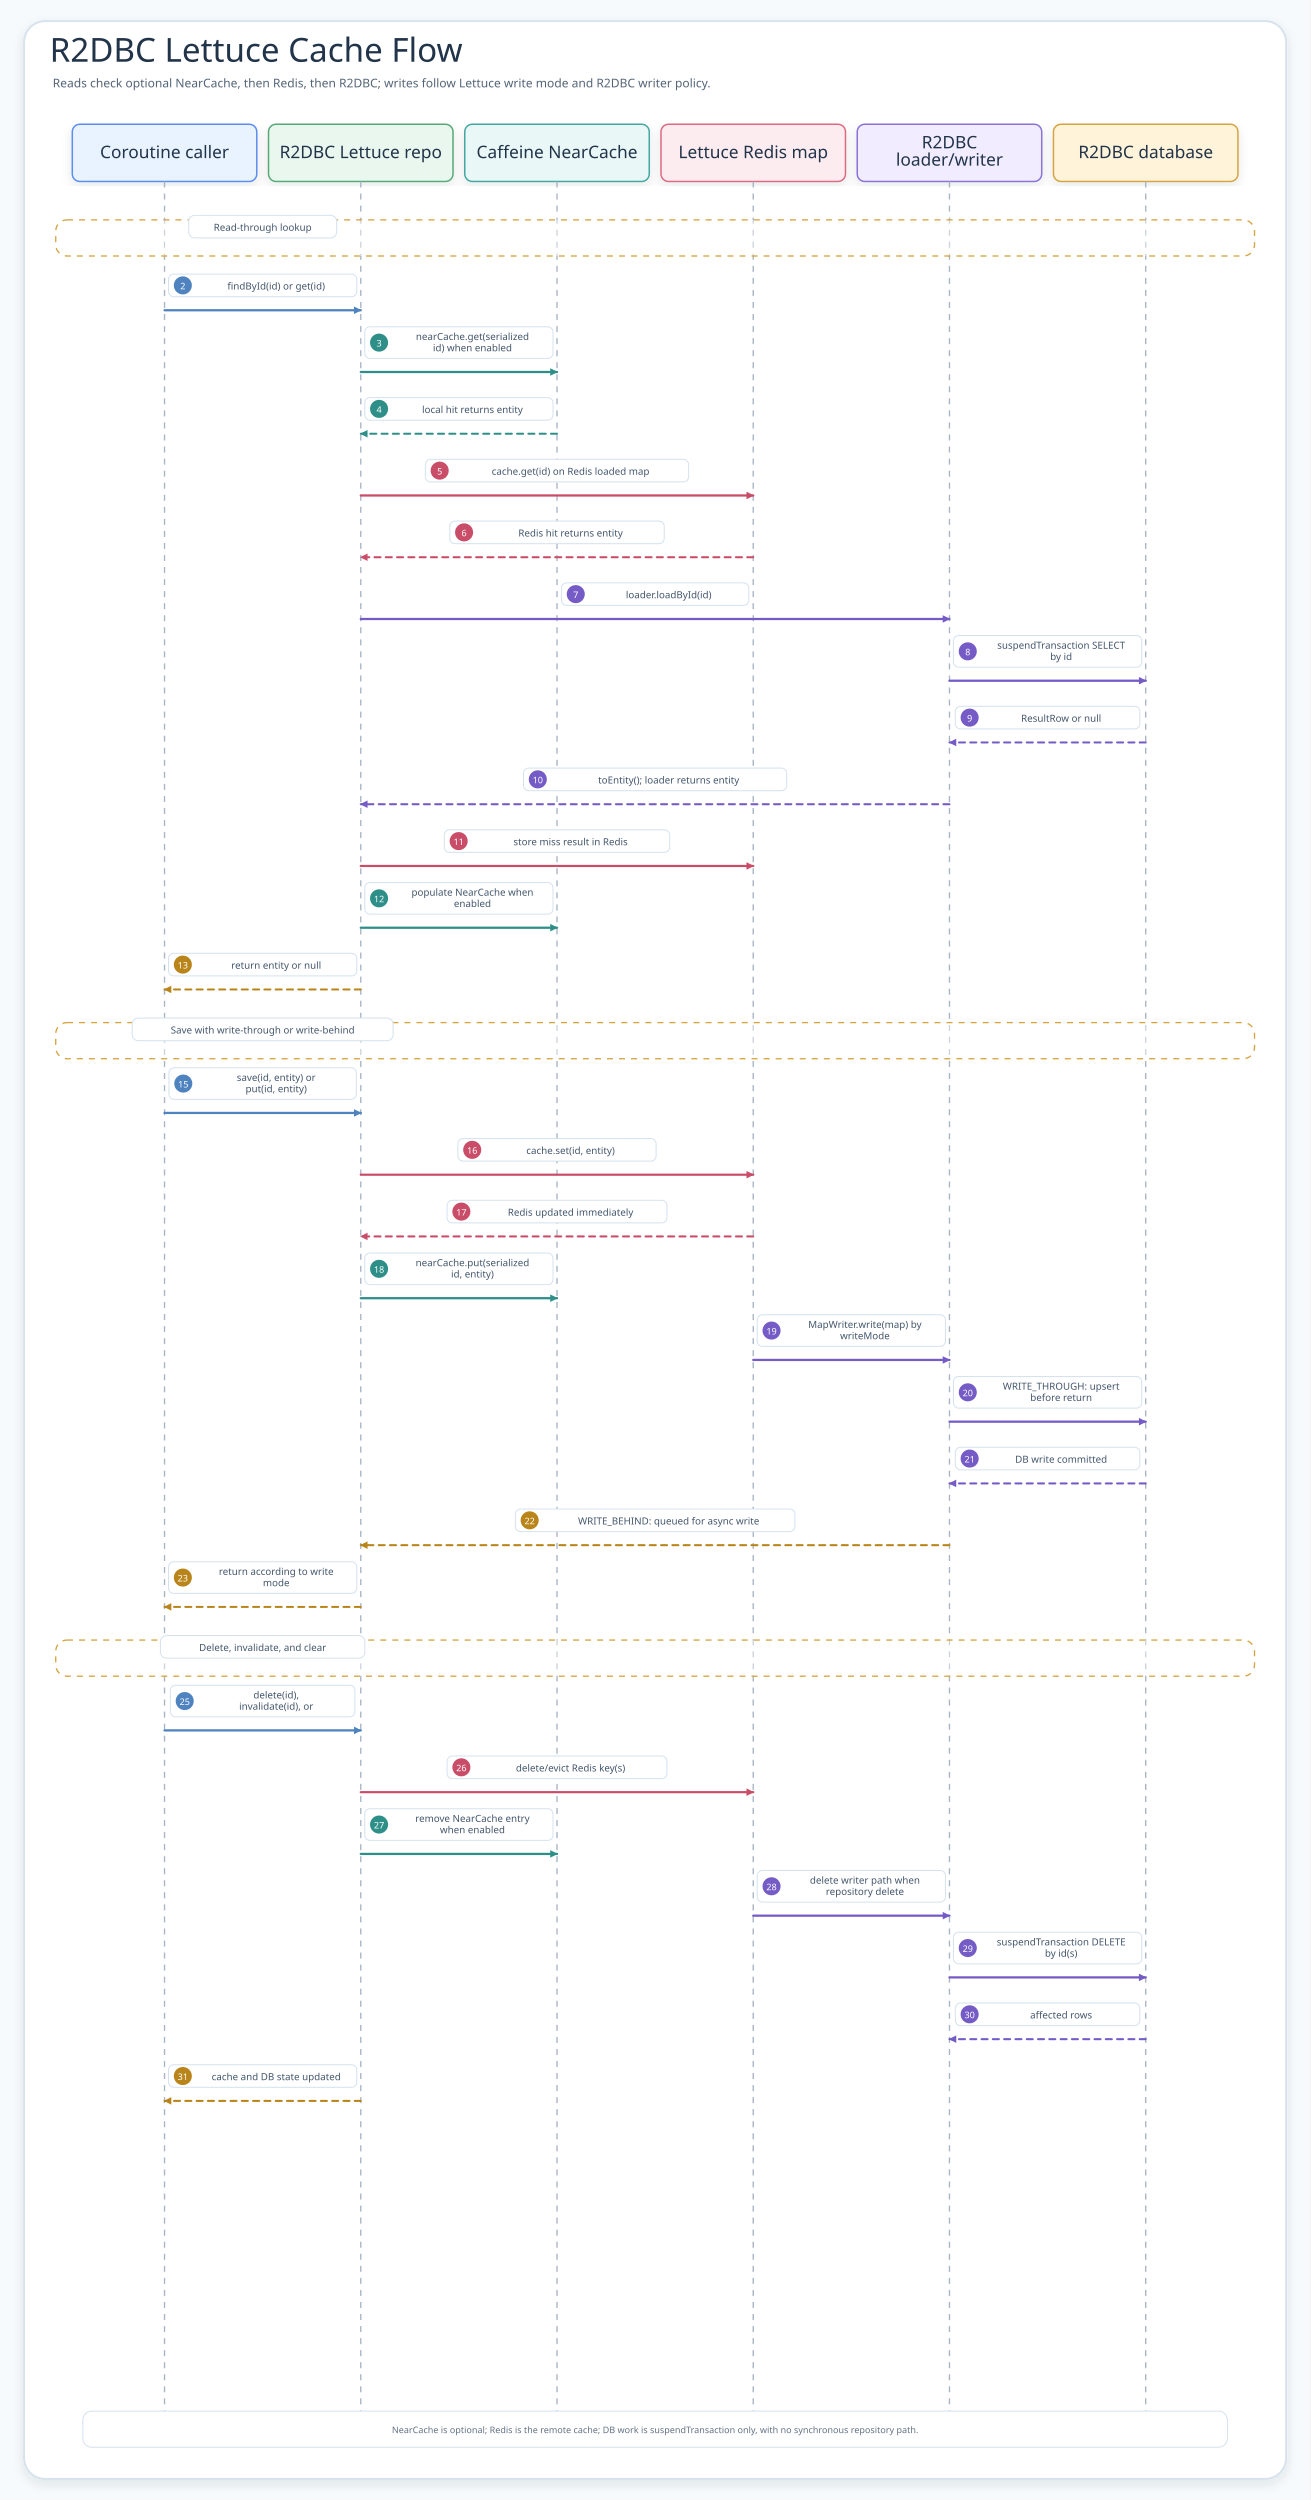
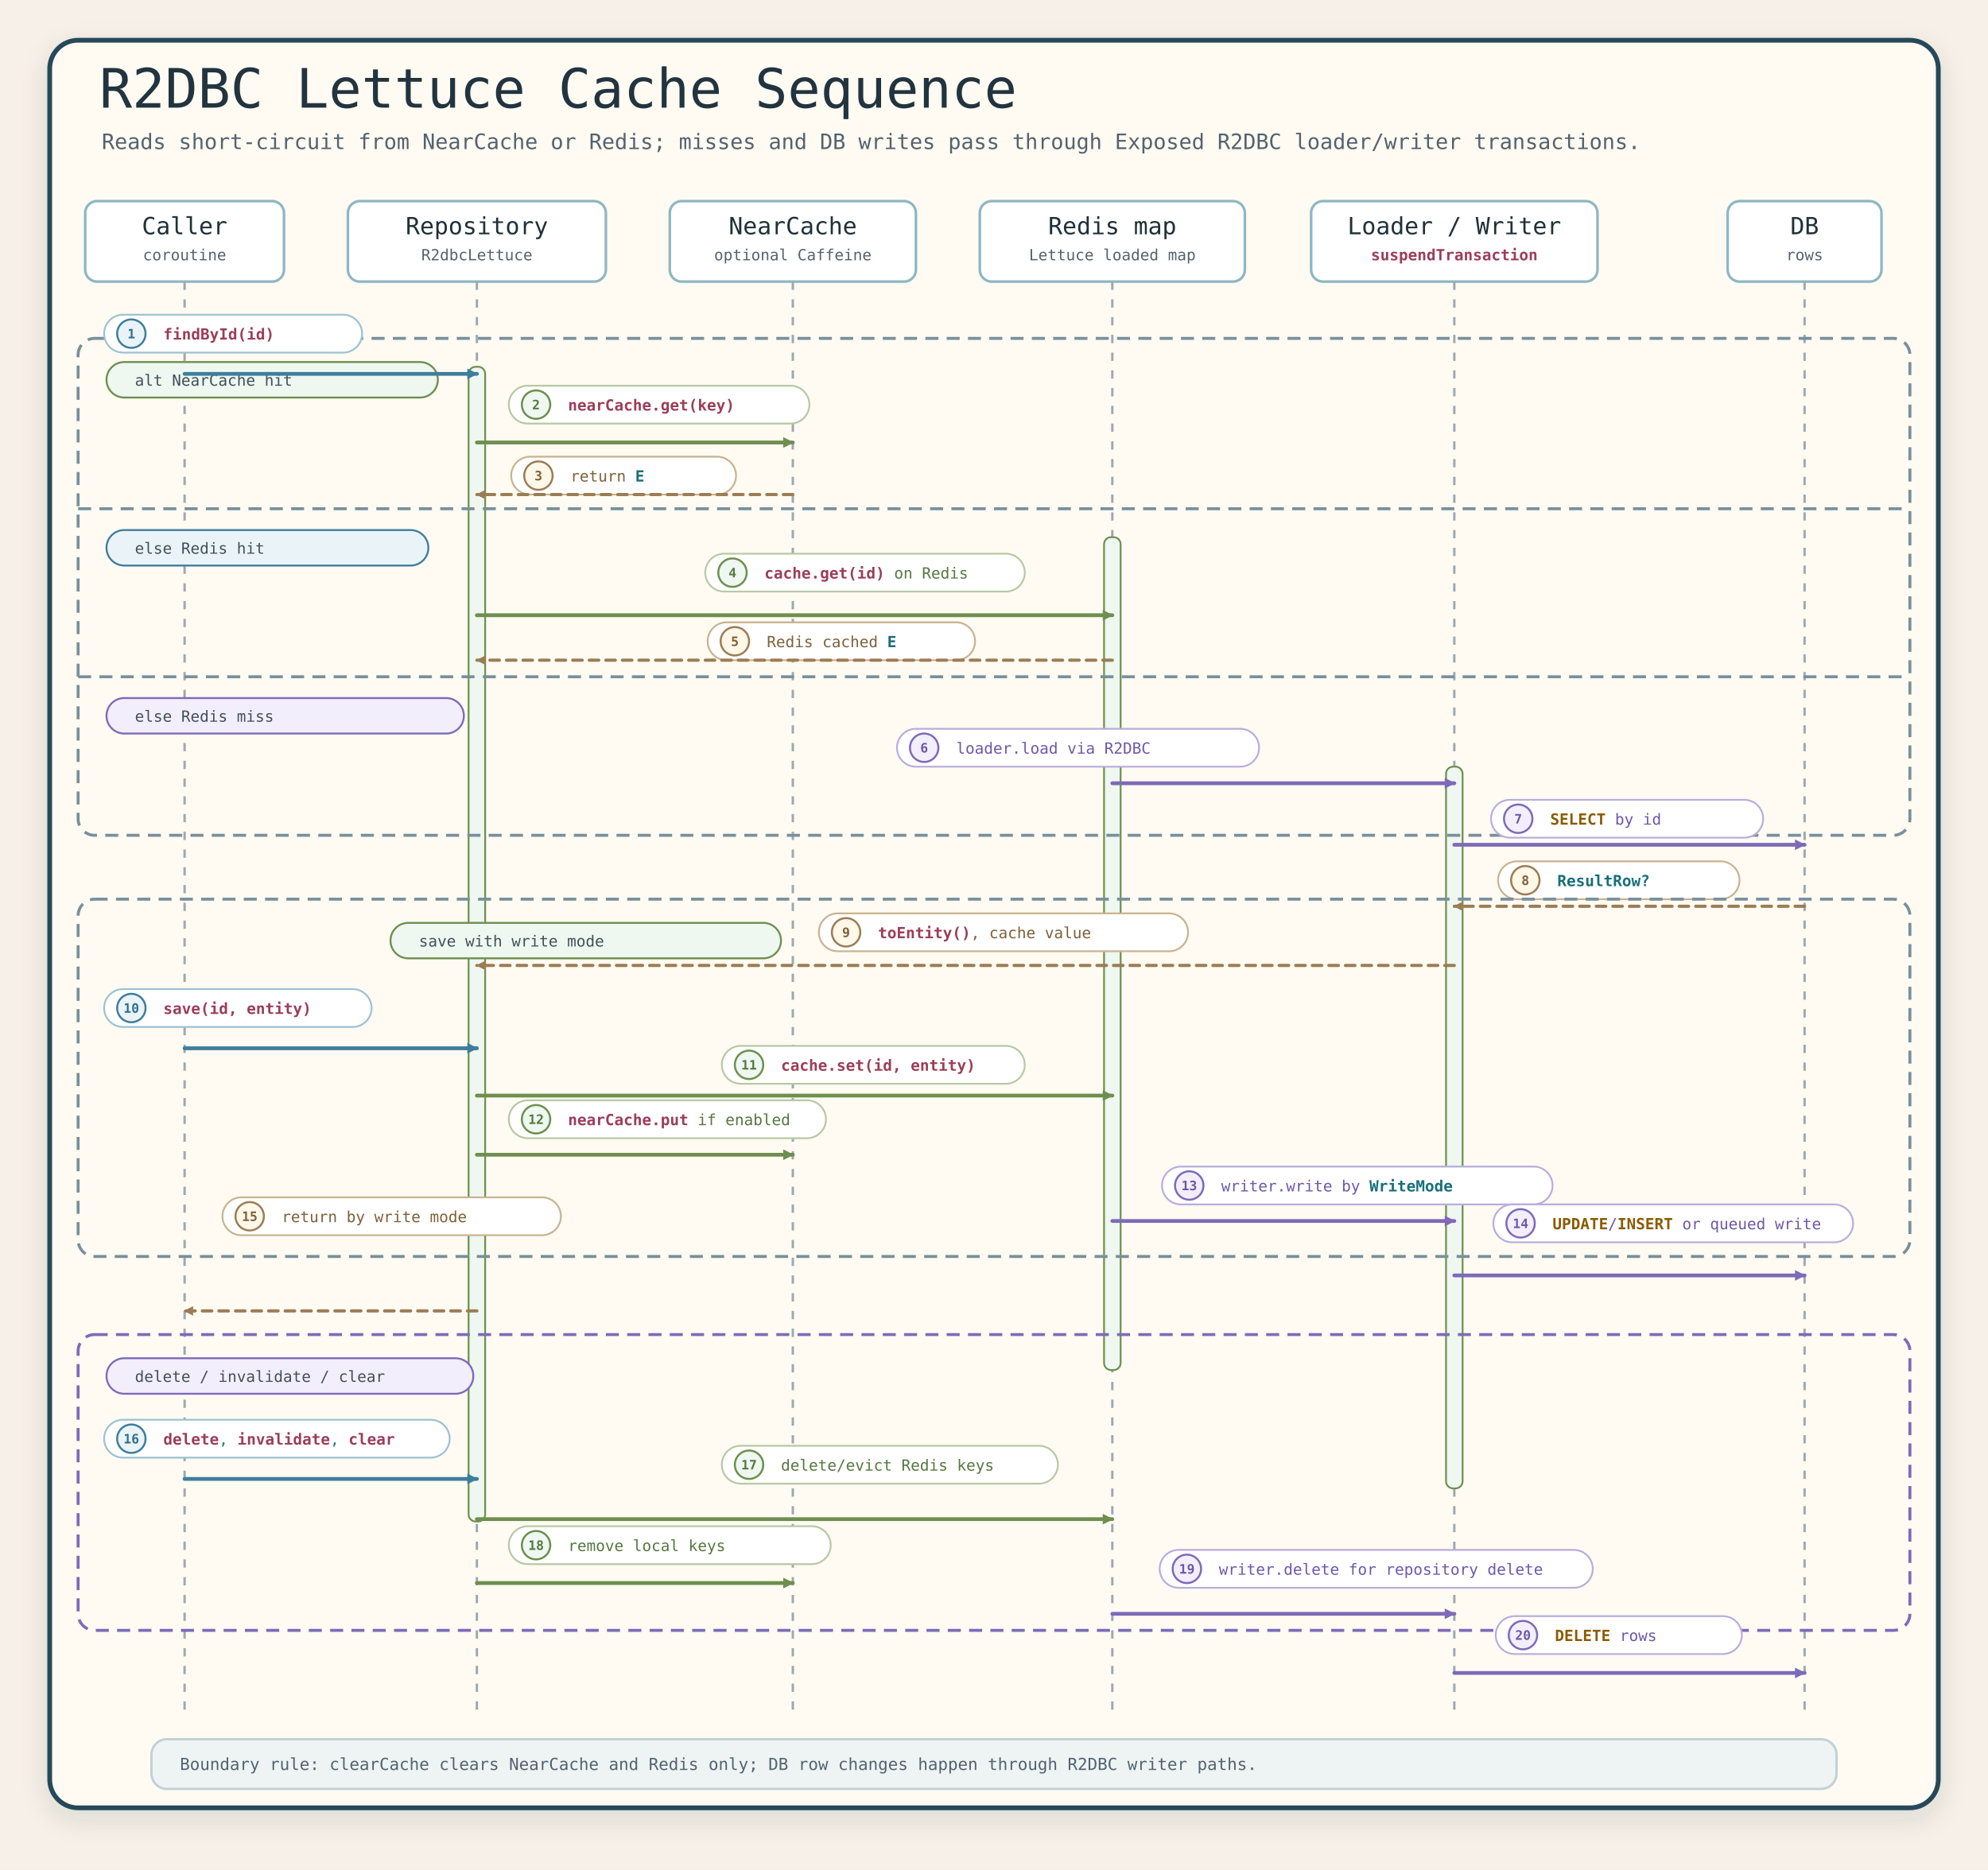
- <svg xmlns="http://www.w3.org/2000/svg" width="1740" height="3320" viewBox="0 0 1740 3320" role="img" aria-labelledby="title desc">
+ <svg xmlns="http://www.w3.org/2000/svg" width="1680" height="1580" viewBox="0 0 1680 1580" role="img" aria-labelledby="title desc">
  <defs>
-     <marker id="seqArrow-call" viewBox="0 0 10 10" markerWidth="10" markerHeight="10" refX="9" refY="5" orient="auto" markerUnits="userSpaceOnUse">
-       <path d="M 0 0 L 10 5 L 0 10 Z" fill="#4F83BF" />
-     </marker>
-     <marker id="seqArrow-scoped" viewBox="0 0 10 10" markerWidth="10" markerHeight="10" refX="9" refY="5" orient="auto" markerUnits="userSpaceOnUse">
-       <path d="M 0 0 L 10 5 L 0 10 Z" fill="#755BC6" />
-     </marker>
-     <marker id="seqArrow-thread" viewBox="0 0 10 10" markerWidth="10" markerHeight="10" refX="9" refY="5" orient="auto" markerUnits="userSpaceOnUse">
-       <path d="M 0 0 L 10 5 L 0 10 Z" fill="#2E8F89" />
-     </marker>
-     <marker id="seqArrow-restore" viewBox="0 0 10 10" markerWidth="10" markerHeight="10" refX="9" refY="5" orient="auto" markerUnits="userSpaceOnUse">
-       <path d="M 0 0 L 10 5 L 0 10 Z" fill="#3E9868" />
-     </marker>
-     <marker id="seqArrow-fallback" viewBox="0 0 10 10" markerWidth="10" markerHeight="10" refX="9" refY="5" orient="auto" markerUnits="userSpaceOnUse">
-       <path d="M 0 0 L 10 5 L 0 10 Z" fill="#B9851B" />
-     </marker>
-     <marker id="seqArrow-audit" viewBox="0 0 10 10" markerWidth="10" markerHeight="10" refX="9" refY="5" orient="auto" markerUnits="userSpaceOnUse">
-       <path d="M 0 0 L 10 5 L 0 10 Z" fill="#C94D68" />
-     </marker>
-     <marker id="seqArrow-neutral" viewBox="0 0 10 10" markerWidth="10" markerHeight="10" refX="9" refY="5" orient="auto" markerUnits="userSpaceOnUse">
-       <path d="M 0 0 L 10 5 L 0 10 Z" fill="#758297" />
-     </marker>
-     <filter id="shadow" x="-8%" y="-8%" width="116%" height="116%">
-       <feDropShadow dx="0" dy="6" stdDeviation="7" flood-color="#203040" flood-opacity="0.10" />
+     <marker id="arrowCall" viewBox="0 0 10 10" refX="9" refY="5" markerWidth="9" markerHeight="9" orient="auto" markerUnits="userSpaceOnUse">
+       <path d="M 0 0 L 10 5 L 0 10 Z" fill="#3f7d9c" stroke-dasharray="none" />
+     </marker>
+     <marker id="arrowCache" viewBox="0 0 10 10" refX="9" refY="5" markerWidth="9" markerHeight="9" orient="auto" markerUnits="userSpaceOnUse">
+       <path d="M 0 0 L 10 5 L 0 10 Z" fill="#6e8f4f" stroke-dasharray="none" />
+     </marker>
+     <marker id="arrowDb" viewBox="0 0 10 10" refX="9" refY="5" markerWidth="9" markerHeight="9" orient="auto" markerUnits="userSpaceOnUse">
+       <path d="M 0 0 L 10 5 L 0 10 Z" fill="#7e6ab8" stroke-dasharray="none" />
+     </marker>
+     <marker id="arrowReturn" viewBox="0 0 10 10" refX="9" refY="5" markerWidth="8" markerHeight="8" orient="auto" markerUnits="userSpaceOnUse">
+       <path d="M 0 0 L 10 5 L 0 10 Z" fill="#9b7d54" stroke-dasharray="none" />
+     </marker>
+     <filter id="shadow" x="-10%" y="-10%" width="120%" height="130%">
+       <feDropShadow dx="0" dy="8" stdDeviation="11" flood-color="#20303a" flood-opacity="0.12" />
    </filter>
    <style>
-       .canvas{fill:#F7FAFC}.frame{fill:#FFFFFF;stroke:#D7E2EC;stroke-width:2.6;filter:url(#shadow)}
-       .title{font-family:"Architects Daughter";font-size:44px;fill:#22344A;font-weight:400}.subtitle{font-family:"Comic Mono";font-size:16px;fill:#536476;font-weight:400}
-       .card{filter:url(#shadow);stroke-width:2}.cardTitle{font-family:"Architects Daughter";font-size:23px;fill:#22344A;font-weight:400}
-       .detail{font-family:"Comic Mono";font-size:13px;fill:#42556B;font-weight:400}.small{font-family:"Comic Mono";font-size:12px;fill:#627184;font-weight:400}
-       .seq{fill:none;stroke-width:3;stroke-linecap:round}.seqReturn{fill:none;stroke-width:2.7;stroke-linecap:round;stroke-dasharray:8 7}
-       .lifeline{stroke:#A7B4C3;stroke-width:1.8;stroke-dasharray:8 8}.labelPill{fill:#FFFFFF;stroke:#D6E3EF;stroke-width:1.4}
-       .branchBox{fill:#FFFFFF;fill-opacity:.42;stroke:#D6A441;stroke-width:1.8;stroke-dasharray:8 8}.note{fill:#FFFFFF;stroke:#D6E3EF;stroke-width:1.4}
+       .canvas { fill: #f6f0e8; }
+       .frame { fill: #fffaf2; stroke: #28485a; stroke-width: 4; }
+       .title { font-family: "Architects Daughter", "Comic Mono", monospace; font-size: 46px; fill: #21343f; }
+       .subtitle, .role, .msg, .note, .footer { font-family: "Comic Mono", monospace; fill: #52636f; }
+       .subtitle { font-size: 18px; }
+       .participantText { font-family: "Architects Daughter", "Comic Mono", monospace; font-size: 20px; fill: #1f3138; }
+       .role { font-size: 13px; }
+       .msg { font-size: 13px; }
+       .note { font-size: 13px; fill: #40515b; }
+       .footer { font-size: 14px; }
+       .participant { fill: #ffffff; stroke: #8db7c2; stroke-width: 2.2; }
+       .lifeline { stroke: #9aaab1; stroke-width: 2; stroke-dasharray: 7 8; }
+       .activation { fill: #eef7f0; stroke: #6e8f4f; stroke-width: 1.5; }
+       .call { fill: none; stroke: #3f7d9c; stroke-width: 3.2; stroke-linecap: round; marker-end: url(#arrowCall); }
+       .cache { fill: none; stroke: #6e8f4f; stroke-width: 3.2; stroke-linecap: round; marker-end: url(#arrowCache); }
+       .db { fill: none; stroke: #7e6ab8; stroke-width: 3.2; stroke-linecap: round; marker-end: url(#arrowDb); }
+       .return { fill: none; stroke: #9b7d54; stroke-width: 2.7; stroke-linecap: round; stroke-dasharray: 8 6; marker-end: url(#arrowReturn); }
+       .alt { fill: none; stroke: #78909c; stroke-width: 2.5; stroke-dasharray: 11 7; }
+       .opt { fill: none; stroke: #7e6ab8; stroke-width: 2.5; stroke-dasharray: 11 7; }
+       .branchDivider { stroke: #78909c; stroke-width: 2.5; stroke-dasharray: 11 7; }
+       .branchHit { fill: #eef7f0; stroke: #6e8f4f; stroke-width: 1.6; }
+       .branchMiss { fill: #eaf4f8; stroke: #3f7d9c; stroke-width: 1.6; }
+       .branchDb { fill: #f3eefb; stroke: #7e6ab8; stroke-width: 1.6; }
+       .label { fill: #ffffff; stroke: #cbd9e7; stroke-width: 1.5; }
+       .callLabel { stroke: #9cc2d1; }
+       .cacheLabel { stroke: #b6c9a4; }
+       .dbLabel { stroke: #b9addd; }
+       .returnLabel { stroke: #c8b38f; }
+       .badge { stroke-width: 1.7; }
+       .callBadge { fill: #eaf4f8; stroke: #3f7d9c; }
+       .cacheBadge { fill: #eef7f0; stroke: #6e8f4f; }
+       .dbBadge { fill: #f3eefb; stroke: #7e6ab8; }
+       .returnBadge { fill: #fff7e8; stroke: #9b7d54; }
+       .badgeText { font-family: "Comic Mono", monospace; font-size: 11px; font-weight: 700; }
+       .callText { fill: #2f6f8e; }
+       .cacheText { fill: #55783f; }
+       .dbText { fill: #6d58a8; }
+       .returnText { fill: #7f6038; }
+       .code { fill: #9b3d5a; font-weight: 700; }
+       .type { fill: #176f7a; font-weight: 700; }
+       .keyword { fill: #8a5b00; font-weight: 700; }
    </style>
  </defs>
-   <rect class="canvas" width="1740" height="3320" />
-   <rect class="frame" x="32" y="28" width="1676" height="3264" rx="28" />
-   <text class="title" x="66" y="82">R2DBC Lettuce Cache Flow</text>
-   <text class="subtitle" x="70" y="116">Reads check optional NearCache, then Redis, then R2DBC; writes follow Lettuce write mode and R2DBC writer policy.</text>
-   <g id="participant-caller">
-     <rect class="card" x="96" y="165" width="245" height="76" rx="10" fill="#E8F3FF" stroke="#5B8DEF" />
-     <text class="cardTitle" x="218.5" y="210" text-anchor="middle">Coroutine caller</text>
-     <line class="lifeline" x1="218.5" y1="241" x2="218.5" y2="3226" />
+   <rect class="canvas" width="1680" height="1580" />
+   <rect class="frame" x="42" y="34" width="1596" height="1494" rx="24" filter="url(#shadow)" />
+   <text class="title" x="84" y="91">R2DBC Lettuce Cache Sequence</text>
+   <text class="subtitle" x="86" y="126">Reads short-circuit from NearCache or Redis; misses and DB writes pass through Exposed R2DBC loader/writer transactions.</text>
+   <g id="participants">
+     <rect class="participant" x="72" y="170" width="168" height="68" rx="10" />
+     <text class="participantText" x="156" y="198" text-anchor="middle">Caller</text>
+     <text class="role" x="156" y="220" text-anchor="middle">coroutine</text>
+     <rect class="participant" x="294" y="170" width="218" height="68" rx="10" />
+     <text class="participantText" x="403" y="198" text-anchor="middle">Repository</text>
+     <text class="role" x="403" y="220" text-anchor="middle">R2dbcLettuce</text>
+     <rect class="participant" x="566" y="170" width="208" height="68" rx="10" />
+     <text class="participantText" x="670" y="198" text-anchor="middle">NearCache</text>
+     <text class="role" x="670" y="220" text-anchor="middle">optional Caffeine</text>
+     <rect class="participant" x="828" y="170" width="224" height="68" rx="10" />
+     <text class="participantText" x="940" y="198" text-anchor="middle">Redis map</text>
+     <text class="role" x="940" y="220" text-anchor="middle">Lettuce loaded map</text>
+     <rect class="participant" x="1108" y="170" width="242" height="68" rx="10" />
+     <text class="participantText" x="1229" y="198" text-anchor="middle">Loader / Writer</text>
+     <text class="role code" x="1229" y="220" text-anchor="middle">suspendTransaction</text>
+     <rect class="participant" x="1460" y="170" width="130" height="68" rx="10" />
+     <text class="participantText" x="1525" y="198" text-anchor="middle">DB</text>
+     <text class="role" x="1525" y="220" text-anchor="middle">rows</text>
  </g>
-   <g id="participant-repo">
-     <rect class="card" x="356.6" y="165" width="245" height="76" rx="10" fill="#EAF7EF" stroke="#58A978" />
-     <text class="cardTitle" x="479.1" y="210" text-anchor="middle">R2DBC Lettuce repo</text>
-     <line class="lifeline" x1="479.1" y1="241" x2="479.1" y2="3226" />
-   </g>
-   <g id="participant-near">
-     <rect class="card" x="617.2" y="165" width="245" height="76" rx="10" fill="#E9F7F6" stroke="#45A7A1" />
-     <text class="cardTitle" x="739.7" y="210" text-anchor="middle">Caffeine NearCache</text>
-     <line class="lifeline" x1="739.7" y1="241" x2="739.7" y2="3226" />
-   </g>
-   <g id="participant-redis">
-     <rect class="card" x="877.8" y="165" width="245" height="76" rx="10" fill="#FDECEF" stroke="#DC6B82" />
-     <text class="cardTitle" x="1000.3" y="210" text-anchor="middle">Lettuce Redis map</text>
-     <line class="lifeline" x1="1000.3" y1="241" x2="1000.3" y2="3226" />
-   </g>
-   <g id="participant-tx">
-     <rect class="card" x="1138.4" y="165" width="245" height="76" rx="10" fill="#F1ECFF" stroke="#8A72D6" />
-     <text class="cardTitle" x="1260.9" y="197" text-anchor="middle">R2DBC</text>
-     <text class="cardTitle" x="1260.9" y="220" text-anchor="middle">loader/writer</text>
-     <line class="lifeline" x1="1260.9" y1="241" x2="1260.9" y2="3226" />
-   </g>
-   <g id="participant-db">
-     <rect class="card" x="1399" y="165" width="245" height="76" rx="10" fill="#FFF3D9" stroke="#D6A441" />
-     <text class="cardTitle" x="1521.5" y="210" text-anchor="middle">R2DBC database</text>
-     <line class="lifeline" x1="1521.5" y1="241" x2="1521.5" y2="3226" />
-   </g>
-   <g>
-     <rect class="branchBox" x="74" y="292" width="1592" height="48" rx="15" />
-     <rect class="labelPill" x="250.55" y="286" width="196.5" height="30" rx="8" />
-     <text class="detail" x="348.8" y="302" text-anchor="middle" dominant-baseline="middle">Read-through lookup</text>
-   </g>
-   <g id="m2">
-     <rect class="labelPill" x="223.8" y="364" width="250" height="30" rx="7" />
-     <circle cx="242.8" cy="379" r="12" fill="#4F83BF" />
-     <text class="detail" x="242.8" y="380" text-anchor="middle" dominant-baseline="middle" style="fill:#fff;font-size:12px">2</text>
-     <text class="detail" x="366.8" y="380" text-anchor="middle" dominant-baseline="middle">findById(id) or get(id)</text>
-     <path class="seq" d="M218.5 412 L479.1 412" stroke="#4F83BF" marker-end="url(#seqArrow-call)" />
-   </g>
-   <g id="m3">
-     <rect class="labelPill" x="484.4" y="434" width="250" height="42" rx="7" />
-     <circle cx="503.4" cy="455" r="12" fill="#2E8F89" />
-     <text class="detail" x="503.4" y="456" text-anchor="middle" dominant-baseline="middle" style="fill:#fff;font-size:12px">3</text>
-     <text class="detail" x="627.4" y="447" text-anchor="middle" dominant-baseline="middle">nearCache.get(serialized</text>
-     <text class="detail" x="627.4" y="462" text-anchor="middle" dominant-baseline="middle">id) when enabled</text>
-     <path class="seq" d="M479.1 494 L739.7 494" stroke="#2E8F89" marker-end="url(#seqArrow-thread)" />
-   </g>
-   <g id="m4">
-     <rect class="labelPill" x="484.4" y="528" width="250" height="30" rx="7" />
-     <circle cx="503.4" cy="543" r="12" fill="#2E8F89" />
-     <text class="detail" x="503.4" y="544" text-anchor="middle" dominant-baseline="middle" style="fill:#fff;font-size:12px">4</text>
-     <text class="detail" x="627.4" y="544" text-anchor="middle" dominant-baseline="middle">local hit returns entity</text>
-     <path class="seqReturn" d="M739.7 576 L479.1 576" stroke="#2E8F89" marker-end="url(#seqArrow-thread)" />
-   </g>
-   <g id="m5">
-     <rect class="labelPill" x="564.9" y="610" width="349.6" height="30" rx="7" />
-     <circle cx="583.9" cy="625" r="12" fill="#C94D68" />
-     <text class="detail" x="583.9" y="626" text-anchor="middle" dominant-baseline="middle" style="fill:#fff;font-size:12px">5</text>
-     <text class="detail" x="757.7" y="626" text-anchor="middle" dominant-baseline="middle">cache.get(id) on Redis loaded map</text>
-     <path class="seq" d="M479.1 658 L1000.3 658" stroke="#C94D68" marker-end="url(#seqArrow-audit)" />
-   </g>
-   <g id="m6">
-     <rect class="labelPill" x="597.3" y="692" width="284.8" height="30" rx="7" />
-     <circle cx="616.3" cy="707" r="12" fill="#C94D68" />
-     <text class="detail" x="616.3" y="708" text-anchor="middle" dominant-baseline="middle" style="fill:#fff;font-size:12px">6</text>
-     <text class="detail" x="757.7" y="708" text-anchor="middle" dominant-baseline="middle">Redis hit returns entity</text>
-     <path class="seqReturn" d="M1000.3 740 L479.1 740" stroke="#C94D68" marker-end="url(#seqArrow-audit)" />
-   </g>
-   <g id="m7">
-     <rect class="labelPill" x="745.6" y="774" width="248.8" height="30" rx="7" />
-     <circle cx="764.6" cy="789" r="12" fill="#755BC6" />
-     <text class="detail" x="764.6" y="790" text-anchor="middle" dominant-baseline="middle" style="fill:#fff;font-size:12px">7</text>
-     <text class="detail" x="888" y="790" text-anchor="middle" dominant-baseline="middle">loader.loadById(id)</text>
-     <path class="seq" d="M479.1 822 L1260.9 822" stroke="#755BC6" marker-end="url(#seqArrow-scoped)" />
-   </g>
-   <g id="m8">
-     <rect class="labelPill" x="1266.2" y="844" width="250" height="42" rx="7" />
-     <circle cx="1285.2" cy="865" r="12" fill="#755BC6" />
-     <text class="detail" x="1285.2" y="866" text-anchor="middle" dominant-baseline="middle" style="fill:#fff;font-size:12px">8</text>
-     <text class="detail" x="1409.2" y="857" text-anchor="middle" dominant-baseline="middle">suspendTransaction SELECT</text>
-     <text class="detail" x="1409.2" y="872" text-anchor="middle" dominant-baseline="middle">by id</text>
-     <path class="seq" d="M1260.9 904 L1521.5 904" stroke="#755BC6" marker-end="url(#seqArrow-scoped)" />
-   </g>
-   <g id="m9">
-     <rect class="labelPill" x="1268.7" y="938" width="245" height="30" rx="7" />
-     <circle cx="1287.7" cy="953" r="12" fill="#755BC6" />
-     <text class="detail" x="1287.7" y="954" text-anchor="middle" dominant-baseline="middle" style="fill:#fff;font-size:12px">9</text>
-     <text class="detail" x="1409.2" y="954" text-anchor="middle" dominant-baseline="middle">ResultRow or null</text>
-     <path class="seqReturn" d="M1521.5 986 L1260.9 986" stroke="#755BC6" marker-end="url(#seqArrow-scoped)" />
-   </g>
-   <g id="m10">
-     <rect class="labelPill" x="695.2" y="1020" width="349.6" height="30" rx="7" />
-     <circle cx="714.2" cy="1035" r="12" fill="#755BC6" />
-     <text class="detail" x="714.2" y="1036" text-anchor="middle" dominant-baseline="middle" style="fill:#fff;font-size:12px">10</text>
-     <text class="detail" x="888" y="1036" text-anchor="middle" dominant-baseline="middle">toEntity(); loader returns entity</text>
-     <path class="seqReturn" d="M1260.9 1068 L479.1 1068" stroke="#755BC6" marker-end="url(#seqArrow-scoped)" />
-   </g>
-   <g id="m11">
-     <rect class="labelPill" x="590.1" y="1102" width="299.2" height="30" rx="7" />
-     <circle cx="609.1" cy="1117" r="12" fill="#C94D68" />
-     <text class="detail" x="609.1" y="1118" text-anchor="middle" dominant-baseline="middle" style="fill:#fff;font-size:12px">11</text>
-     <text class="detail" x="757.7" y="1118" text-anchor="middle" dominant-baseline="middle">store miss result in Redis</text>
-     <path class="seq" d="M479.1 1150 L1000.3 1150" stroke="#C94D68" marker-end="url(#seqArrow-audit)" />
-   </g>
-   <g id="m12">
-     <rect class="labelPill" x="484.4" y="1172" width="250" height="42" rx="7" />
-     <circle cx="503.4" cy="1193" r="12" fill="#2E8F89" />
-     <text class="detail" x="503.4" y="1194" text-anchor="middle" dominant-baseline="middle" style="fill:#fff;font-size:12px">12</text>
-     <text class="detail" x="627.4" y="1185" text-anchor="middle" dominant-baseline="middle">populate NearCache when</text>
-     <text class="detail" x="627.4" y="1200" text-anchor="middle" dominant-baseline="middle">enabled</text>
-     <path class="seq" d="M479.1 1232 L739.7 1232" stroke="#2E8F89" marker-end="url(#seqArrow-thread)" />
-   </g>
-   <g id="m13">
-     <rect class="labelPill" x="223.8" y="1266" width="250" height="30" rx="7" />
-     <circle cx="242.8" cy="1281" r="12" fill="#B9851B" />
-     <text class="detail" x="242.8" y="1282" text-anchor="middle" dominant-baseline="middle" style="fill:#fff;font-size:12px">13</text>
-     <text class="detail" x="366.8" y="1282" text-anchor="middle" dominant-baseline="middle">return entity or null</text>
-     <path class="seqReturn" d="M479.1 1314 L218.5 1314" stroke="#B9851B" marker-end="url(#seqArrow-fallback)" />
-   </g>
-   <g>
-     <rect class="branchBox" x="74" y="1358" width="1592" height="48" rx="15" />
-     <rect class="labelPill" x="175.55" y="1352" width="346.5" height="30" rx="8" />
-     <text class="detail" x="348.8" y="1368" text-anchor="middle" dominant-baseline="middle">Save with write-through or write-behind</text>
-   </g>
-   <g id="m15">
-     <rect class="labelPill" x="224.4" y="1418" width="248.8" height="42" rx="7" />
-     <circle cx="243.4" cy="1439" r="12" fill="#4F83BF" />
-     <text class="detail" x="243.4" y="1440" text-anchor="middle" dominant-baseline="middle" style="fill:#fff;font-size:12px">15</text>
-     <text class="detail" x="366.8" y="1431" text-anchor="middle" dominant-baseline="middle">save(id, entity) or</text>
-     <text class="detail" x="366.8" y="1446" text-anchor="middle" dominant-baseline="middle">put(id, entity)</text>
-     <path class="seq" d="M218.5 1478 L479.1 1478" stroke="#4F83BF" marker-end="url(#seqArrow-call)" />
-   </g>
-   <g id="m16">
-     <rect class="labelPill" x="608.1" y="1512" width="263.2" height="30" rx="7" />
-     <circle cx="627.1" cy="1527" r="12" fill="#C94D68" />
-     <text class="detail" x="627.1" y="1528" text-anchor="middle" dominant-baseline="middle" style="fill:#fff;font-size:12px">16</text>
-     <text class="detail" x="757.7" y="1528" text-anchor="middle" dominant-baseline="middle">cache.set(id, entity)</text>
-     <path class="seq" d="M479.1 1560 L1000.3 1560" stroke="#C94D68" marker-end="url(#seqArrow-audit)" />
-   </g>
-   <g id="m17">
-     <rect class="labelPill" x="593.7" y="1594" width="292" height="30" rx="7" />
-     <circle cx="612.7" cy="1609" r="12" fill="#C94D68" />
-     <text class="detail" x="612.7" y="1610" text-anchor="middle" dominant-baseline="middle" style="fill:#fff;font-size:12px">17</text>
-     <text class="detail" x="757.7" y="1610" text-anchor="middle" dominant-baseline="middle">Redis updated immediately</text>
-     <path class="seqReturn" d="M1000.3 1642 L479.1 1642" stroke="#C94D68" marker-end="url(#seqArrow-audit)" />
-   </g>
-   <g id="m18">
-     <rect class="labelPill" x="484.4" y="1664" width="250" height="42" rx="7" />
-     <circle cx="503.4" cy="1685" r="12" fill="#2E8F89" />
-     <text class="detail" x="503.4" y="1686" text-anchor="middle" dominant-baseline="middle" style="fill:#fff;font-size:12px">18</text>
-     <text class="detail" x="627.4" y="1677" text-anchor="middle" dominant-baseline="middle">nearCache.put(serialized</text>
-     <text class="detail" x="627.4" y="1692" text-anchor="middle" dominant-baseline="middle">id, entity)</text>
-     <path class="seq" d="M479.1 1724 L739.7 1724" stroke="#2E8F89" marker-end="url(#seqArrow-thread)" />
-   </g>
-   <g id="m19">
-     <rect class="labelPill" x="1005.6" y="1746" width="250" height="42" rx="7" />
-     <circle cx="1024.6" cy="1767" r="12" fill="#755BC6" />
-     <text class="detail" x="1024.6" y="1768" text-anchor="middle" dominant-baseline="middle" style="fill:#fff;font-size:12px">19</text>
-     <text class="detail" x="1148.6" y="1759" text-anchor="middle" dominant-baseline="middle">MapWriter.write(map) by</text>
-     <text class="detail" x="1148.6" y="1774" text-anchor="middle" dominant-baseline="middle">writeMode</text>
-     <path class="seq" d="M1000.3 1806 L1260.9 1806" stroke="#755BC6" marker-end="url(#seqArrow-scoped)" />
-   </g>
-   <g id="m20">
-     <rect class="labelPill" x="1266.2" y="1828" width="250" height="42" rx="7" />
-     <circle cx="1285.2" cy="1849" r="12" fill="#755BC6" />
-     <text class="detail" x="1285.2" y="1850" text-anchor="middle" dominant-baseline="middle" style="fill:#fff;font-size:12px">20</text>
-     <text class="detail" x="1409.2" y="1841" text-anchor="middle" dominant-baseline="middle">WRITE_THROUGH: upsert</text>
-     <text class="detail" x="1409.2" y="1856" text-anchor="middle" dominant-baseline="middle">before return</text>
-     <path class="seq" d="M1260.9 1888 L1521.5 1888" stroke="#755BC6" marker-end="url(#seqArrow-scoped)" />
-   </g>
-   <g id="m21">
-     <rect class="labelPill" x="1268.7" y="1922" width="245" height="30" rx="7" />
-     <circle cx="1287.7" cy="1937" r="12" fill="#755BC6" />
-     <text class="detail" x="1287.7" y="1938" text-anchor="middle" dominant-baseline="middle" style="fill:#fff;font-size:12px">21</text>
-     <text class="detail" x="1409.2" y="1938" text-anchor="middle" dominant-baseline="middle">DB write committed</text>
-     <path class="seqReturn" d="M1521.5 1970 L1260.9 1970" stroke="#755BC6" marker-end="url(#seqArrow-scoped)" />
-   </g>
-   <g id="m22">
-     <rect class="labelPill" x="684.4" y="2004" width="371.2" height="30" rx="7" />
-     <circle cx="703.4" cy="2019" r="12" fill="#B9851B" />
-     <text class="detail" x="703.4" y="2020" text-anchor="middle" dominant-baseline="middle" style="fill:#fff;font-size:12px">22</text>
-     <text class="detail" x="888" y="2020" text-anchor="middle" dominant-baseline="middle">WRITE_BEHIND: queued for async write</text>
-     <path class="seqReturn" d="M1260.9 2052 L479.1 2052" stroke="#B9851B" marker-end="url(#seqArrow-fallback)" />
-   </g>
-   <g id="m23">
-     <rect class="labelPill" x="223.8" y="2074" width="250" height="42" rx="7" />
-     <circle cx="242.8" cy="2095" r="12" fill="#B9851B" />
-     <text class="detail" x="242.8" y="2096" text-anchor="middle" dominant-baseline="middle" style="fill:#fff;font-size:12px">23</text>
-     <text class="detail" x="366.8" y="2087" text-anchor="middle" dominant-baseline="middle">return according to write</text>
-     <text class="detail" x="366.8" y="2102" text-anchor="middle" dominant-baseline="middle">mode</text>
-     <path class="seqReturn" d="M479.1 2134 L218.5 2134" stroke="#B9851B" marker-end="url(#seqArrow-fallback)" />
-   </g>
-   <g>
-     <rect class="branchBox" x="74" y="2178" width="1592" height="48" rx="15" />
-     <rect class="labelPill" x="213.05" y="2172" width="271.5" height="30" rx="8" />
-     <text class="detail" x="348.8" y="2188" text-anchor="middle" dominant-baseline="middle">Delete, invalidate, and clear</text>
-   </g>
-   <g id="m25">
-     <rect class="labelPill" x="226.3" y="2238" width="245" height="42" rx="7" />
-     <circle cx="245.3" cy="2259" r="12" fill="#4F83BF" />
-     <text class="detail" x="245.3" y="2260" text-anchor="middle" dominant-baseline="middle" style="fill:#fff;font-size:12px">25</text>
-     <text class="detail" x="366.8" y="2251" text-anchor="middle" dominant-baseline="middle">delete(id),</text>
-     <text class="detail" x="366.8" y="2266" text-anchor="middle" dominant-baseline="middle">invalidate(id), or</text>
-     <path class="seq" d="M218.5 2298 L479.1 2298" stroke="#4F83BF" marker-end="url(#seqArrow-call)" />
-   </g>
-   <g id="m26">
-     <rect class="labelPill" x="593.7" y="2332" width="292" height="30" rx="7" />
-     <circle cx="612.7" cy="2347" r="12" fill="#C94D68" />
-     <text class="detail" x="612.7" y="2348" text-anchor="middle" dominant-baseline="middle" style="fill:#fff;font-size:12px">26</text>
-     <text class="detail" x="757.7" y="2348" text-anchor="middle" dominant-baseline="middle">delete/evict Redis key(s)</text>
-     <path class="seq" d="M479.1 2380 L1000.3 2380" stroke="#C94D68" marker-end="url(#seqArrow-audit)" />
-   </g>
-   <g id="m27">
-     <rect class="labelPill" x="484.4" y="2402" width="250" height="42" rx="7" />
-     <circle cx="503.4" cy="2423" r="12" fill="#2E8F89" />
-     <text class="detail" x="503.4" y="2424" text-anchor="middle" dominant-baseline="middle" style="fill:#fff;font-size:12px">27</text>
-     <text class="detail" x="627.4" y="2415" text-anchor="middle" dominant-baseline="middle">remove NearCache entry</text>
-     <text class="detail" x="627.4" y="2430" text-anchor="middle" dominant-baseline="middle">when enabled</text>
-     <path class="seq" d="M479.1 2462 L739.7 2462" stroke="#2E8F89" marker-end="url(#seqArrow-thread)" />
-   </g>
-   <g id="m28">
-     <rect class="labelPill" x="1005.6" y="2484" width="250" height="42" rx="7" />
-     <circle cx="1024.6" cy="2505" r="12" fill="#755BC6" />
-     <text class="detail" x="1024.6" y="2506" text-anchor="middle" dominant-baseline="middle" style="fill:#fff;font-size:12px">28</text>
-     <text class="detail" x="1148.6" y="2497" text-anchor="middle" dominant-baseline="middle">delete writer path when</text>
-     <text class="detail" x="1148.6" y="2512" text-anchor="middle" dominant-baseline="middle">repository delete</text>
-     <path class="seq" d="M1000.3 2544 L1260.9 2544" stroke="#755BC6" marker-end="url(#seqArrow-scoped)" />
-   </g>
-   <g id="m29">
-     <rect class="labelPill" x="1266.2" y="2566" width="250" height="42" rx="7" />
-     <circle cx="1285.2" cy="2587" r="12" fill="#755BC6" />
-     <text class="detail" x="1285.2" y="2588" text-anchor="middle" dominant-baseline="middle" style="fill:#fff;font-size:12px">29</text>
-     <text class="detail" x="1409.2" y="2579" text-anchor="middle" dominant-baseline="middle">suspendTransaction DELETE</text>
-     <text class="detail" x="1409.2" y="2594" text-anchor="middle" dominant-baseline="middle">by id(s)</text>
-     <path class="seq" d="M1260.9 2626 L1521.5 2626" stroke="#755BC6" marker-end="url(#seqArrow-scoped)" />
-   </g>
-   <g id="m30">
-     <rect class="labelPill" x="1268.7" y="2660" width="245" height="30" rx="7" />
-     <circle cx="1287.7" cy="2675" r="12" fill="#755BC6" />
-     <text class="detail" x="1287.7" y="2676" text-anchor="middle" dominant-baseline="middle" style="fill:#fff;font-size:12px">30</text>
-     <text class="detail" x="1409.2" y="2676" text-anchor="middle" dominant-baseline="middle">affected rows</text>
-     <path class="seqReturn" d="M1521.5 2708 L1260.9 2708" stroke="#755BC6" marker-end="url(#seqArrow-scoped)" />
-   </g>
-   <g id="m31">
-     <rect class="labelPill" x="223.8" y="2742" width="250" height="30" rx="7" />
-     <circle cx="242.8" cy="2757" r="12" fill="#B9851B" />
-     <text class="detail" x="242.8" y="2758" text-anchor="middle" dominant-baseline="middle" style="fill:#fff;font-size:12px">31</text>
-     <text class="detail" x="366.8" y="2758" text-anchor="middle" dominant-baseline="middle">cache and DB state updated</text>
-     <path class="seqReturn" d="M479.1 2790 L218.5 2790" stroke="#B9851B" marker-end="url(#seqArrow-fallback)" />
-   </g>
-   <g>
-     <rect class="note" x="110" y="3202" width="1520" height="48" rx="12" />
-     <text class="small" x="870" y="3227" text-anchor="middle" dominant-baseline="middle">NearCache is optional; Redis is the remote cache; DB work is suspendTransaction only, with no synchronous repository path.</text>
-   </g>
+   <line class="lifeline" x1="156" y1="238" x2="156" y2="1450" />
+   <line class="lifeline" x1="403" y1="238" x2="403" y2="1450" />
+   <line class="lifeline" x1="670" y1="238" x2="670" y2="1450" />
+   <line class="lifeline" x1="940" y1="238" x2="940" y2="1450" />
+   <line class="lifeline" x1="1229" y1="238" x2="1229" y2="1450" />
+   <line class="lifeline" x1="1525" y1="238" x2="1525" y2="1450" />
+   <rect class="activation" x="396" y="310" width="14" height="976" rx="6" />
+   <rect class="activation" x="933" y="454" width="14" height="704" rx="6" />
+   <rect class="activation" x="1222" y="648" width="14" height="610" rx="6" />
+   <rect x="66" y="286" width="1548" height="420" rx="14" class="alt" />
+   <rect x="90" y="306" width="280" height="30" rx="15" class="branchHit" />
+   <text class="note" x="114" y="326">alt NearCache hit</text>
+   <line class="branchDivider" x1="66" y1="430" x2="1614" y2="430" />
+   <rect x="90" y="448" width="272" height="30" rx="15" class="branchMiss" />
+   <text class="note" x="114" y="468">else Redis hit</text>
+   <line class="branchDivider" x1="66" y1="572" x2="1614" y2="572" />
+   <rect x="90" y="590" width="302" height="30" rx="15" class="branchDb" />
+   <text class="note" x="114" y="610">else Redis miss</text>
+   <rect x="88" y="266" width="218" height="32" rx="16" class="label callLabel" />
+   <circle cx="111" cy="282" r="12" class="badge callBadge" />
+   <text x="111" y="286" text-anchor="middle" class="badgeText callText">1</text>
+   <text x="138" y="287" class="msg callText">
+     <tspan class="code">findById(id)</tspan>
+   </text>
+   <path class="call" d="M156 316 L403 316" />
+   <rect x="430" y="326" width="254" height="32" rx="16" class="label cacheLabel" />
+   <circle cx="453" cy="342" r="12" class="badge cacheBadge" />
+   <text x="453" y="346" text-anchor="middle" class="badgeText cacheText">2</text>
+   <text x="480" y="347" class="msg cacheText">
+     <tspan class="code">nearCache.get(key)</tspan>
+   </text>
+   <path class="cache" d="M403 374 L670 374" />
+   <rect x="432" y="386" width="190" height="32" rx="16" class="label returnLabel" />
+   <circle cx="455" cy="402" r="12" class="badge returnBadge" />
+   <text x="455" y="406" text-anchor="middle" class="badgeText returnText">3</text>
+   <text x="482" y="407" class="msg returnText">return <tspan class="type">E</tspan>
+   </text>
+   <path class="return" d="M670 418 L403 418" />
+   <rect x="596" y="468" width="270" height="32" rx="16" class="label cacheLabel" />
+   <circle cx="619" cy="484" r="12" class="badge cacheBadge" />
+   <text x="619" y="488" text-anchor="middle" class="badgeText cacheText">4</text>
+   <text x="646" y="489" class="msg cacheText">
+     <tspan class="code">cache.get(id)</tspan> on Redis</text>
+   <path class="cache" d="M403 520 L940 520" />
+   <rect x="598" y="526" width="226" height="32" rx="16" class="label returnLabel" />
+   <circle cx="621" cy="542" r="12" class="badge returnBadge" />
+   <text x="621" y="546" text-anchor="middle" class="badgeText returnText">5</text>
+   <text x="648" y="547" class="msg returnText">Redis cached <tspan class="type">E</tspan>
+   </text>
+   <path class="return" d="M940 558 L403 558" />
+   <rect x="758" y="616" width="306" height="32" rx="16" class="label dbLabel" />
+   <circle cx="781" cy="632" r="12" class="badge dbBadge" />
+   <text x="781" y="636" text-anchor="middle" class="badgeText dbText">6</text>
+   <text x="808" y="637" class="msg dbText">loader.load via R2DBC</text>
+   <path class="db" d="M940 662 L1229 662" />
+   <rect x="1260" y="676" width="230" height="32" rx="16" class="label dbLabel" />
+   <circle cx="1283" cy="692" r="12" class="badge dbBadge" />
+   <text x="1283" y="696" text-anchor="middle" class="badgeText dbText">7</text>
+   <text x="1310" y="697" class="msg dbText">
+     <tspan class="keyword">SELECT</tspan> by id</text>
+   <path class="db" d="M1229 714 L1525 714" />
+   <rect x="1266" y="728" width="204" height="32" rx="16" class="label returnLabel" />
+   <circle cx="1289" cy="744" r="12" class="badge returnBadge" />
+   <text x="1289" y="748" text-anchor="middle" class="badgeText returnText">8</text>
+   <text x="1316" y="749" class="msg returnText">
+     <tspan class="type">ResultRow?</tspan>
+   </text>
+   <path class="return" d="M1525 766 L1229 766" />
+   <rect x="692" y="772" width="312" height="32" rx="16" class="label returnLabel" />
+   <circle cx="715" cy="788" r="12" class="badge returnBadge" />
+   <text x="715" y="792" text-anchor="middle" class="badgeText returnText">9</text>
+   <text x="742" y="793" class="msg returnText">
+     <tspan class="code">toEntity()</tspan>, cache value</text>
+   <path class="return" d="M1229 816 L403 816" />
+   <rect x="66" y="760" width="1548" height="302" rx="14" class="alt" />
+   <rect x="330" y="780" width="330" height="30" rx="15" class="branchHit" />
+   <text class="note" x="354" y="800">save with write mode</text>
+   <rect x="88" y="836" width="226" height="32" rx="16" class="label callLabel" />
+   <circle cx="111" cy="852" r="12" class="badge callBadge" />
+   <text x="111" y="856" text-anchor="middle" class="badgeText callText">10</text>
+   <text x="138" y="857" class="msg callText">
+     <tspan class="code">save(id, entity)</tspan>
+   </text>
+   <path class="call" d="M156 886 L403 886" />
+   <rect x="610" y="884" width="256" height="32" rx="16" class="label cacheLabel" />
+   <circle cx="633" cy="900" r="12" class="badge cacheBadge" />
+   <text x="633" y="904" text-anchor="middle" class="badgeText cacheText">11</text>
+   <text x="660" y="905" class="msg cacheText">
+     <tspan class="code">cache.set(id, entity)</tspan>
+   </text>
+   <path class="cache" d="M403 926 L940 926" />
+   <rect x="430" y="930" width="268" height="32" rx="16" class="label cacheLabel" />
+   <circle cx="453" cy="946" r="12" class="badge cacheBadge" />
+   <text x="453" y="950" text-anchor="middle" class="badgeText cacheText">12</text>
+   <text x="480" y="951" class="msg cacheText">
+     <tspan class="code">nearCache.put</tspan> if enabled</text>
+   <path class="cache" d="M403 976 L670 976" />
+   <rect x="982" y="986" width="330" height="32" rx="16" class="label dbLabel" />
+   <circle cx="1005" cy="1002" r="12" class="badge dbBadge" />
+   <text x="1005" y="1006" text-anchor="middle" class="badgeText dbText">13</text>
+   <text x="1032" y="1007" class="msg dbText">writer.write by <tspan class="type">WriteMode</tspan>
+   </text>
+   <path class="db" d="M940 1032 L1229 1032" />
+   <rect x="1262" y="1018" width="304" height="32" rx="16" class="label dbLabel" />
+   <circle cx="1285" cy="1034" r="12" class="badge dbBadge" />
+   <text x="1285" y="1038" text-anchor="middle" class="badgeText dbText">14</text>
+   <text x="1312" y="1039" class="msg dbText">
+     <tspan class="keyword">UPDATE</tspan>/<tspan class="keyword">INSERT</tspan> or queued write</text>
+   <path class="db" d="M1229 1078 L1525 1078" />
+   <rect x="188" y="1012" width="286" height="32" rx="16" class="label returnLabel" />
+   <circle cx="211" cy="1028" r="12" class="badge returnBadge" />
+   <text x="211" y="1032" text-anchor="middle" class="badgeText returnText">15</text>
+   <text x="238" y="1033" class="msg returnText">return by write mode</text>
+   <path class="return" d="M403 1108 L156 1108" />
+   <rect x="66" y="1128" width="1548" height="250" rx="14" class="opt" />
+   <rect x="90" y="1148" width="310" height="30" rx="15" class="branchDb" />
+   <text class="note" x="114" y="1168">delete / invalidate / clear</text>
+   <rect x="88" y="1200" width="292" height="32" rx="16" class="label callLabel" />
+   <circle cx="111" cy="1216" r="12" class="badge callBadge" />
+   <text x="111" y="1220" text-anchor="middle" class="badgeText callText">16</text>
+   <text x="138" y="1221" class="msg callText">
+     <tspan class="code">delete</tspan>, <tspan class="code">invalidate</tspan>, <tspan class="code">clear</tspan>
+   </text>
+   <path class="call" d="M156 1250 L403 1250" />
+   <rect x="610" y="1222" width="284" height="32" rx="16" class="label cacheLabel" />
+   <circle cx="633" cy="1238" r="12" class="badge cacheBadge" />
+   <text x="633" y="1242" text-anchor="middle" class="badgeText cacheText">17</text>
+   <text x="660" y="1243" class="msg cacheText">delete/evict Redis keys</text>
+   <path class="cache" d="M403 1284 L940 1284" />
+   <rect x="430" y="1290" width="272" height="32" rx="16" class="label cacheLabel" />
+   <circle cx="453" cy="1306" r="12" class="badge cacheBadge" />
+   <text x="453" y="1310" text-anchor="middle" class="badgeText cacheText">18</text>
+   <text x="480" y="1311" class="msg cacheText">remove local keys</text>
+   <path class="cache" d="M403 1338 L670 1338" />
+   <rect x="980" y="1310" width="366" height="32" rx="16" class="label dbLabel" />
+   <circle cx="1003" cy="1326" r="12" class="badge dbBadge" />
+   <text x="1003" y="1330" text-anchor="middle" class="badgeText dbText">19</text>
+   <text x="1030" y="1331" class="msg dbText">writer.delete for repository delete</text>
+   <path class="db" d="M940 1364 L1229 1364" />
+   <rect x="1264" y="1366" width="208" height="32" rx="16" class="label dbLabel" />
+   <circle cx="1287" cy="1382" r="12" class="badge dbBadge" />
+   <text x="1287" y="1386" text-anchor="middle" class="badgeText dbText">20</text>
+   <text x="1314" y="1387" class="msg dbText">
+     <tspan class="keyword">DELETE</tspan> rows</text>
+   <path class="db" d="M1229 1414 L1525 1414" />
+   <rect x="128" y="1470" width="1424" height="42" rx="13" fill="#eef3f4" stroke="#c2d1d4" stroke-width="2" />
+   <text class="footer" x="152" y="1496">Boundary rule: clearCache clears NearCache and Redis only; DB row changes happen through R2DBC writer paths.</text>
</svg>
